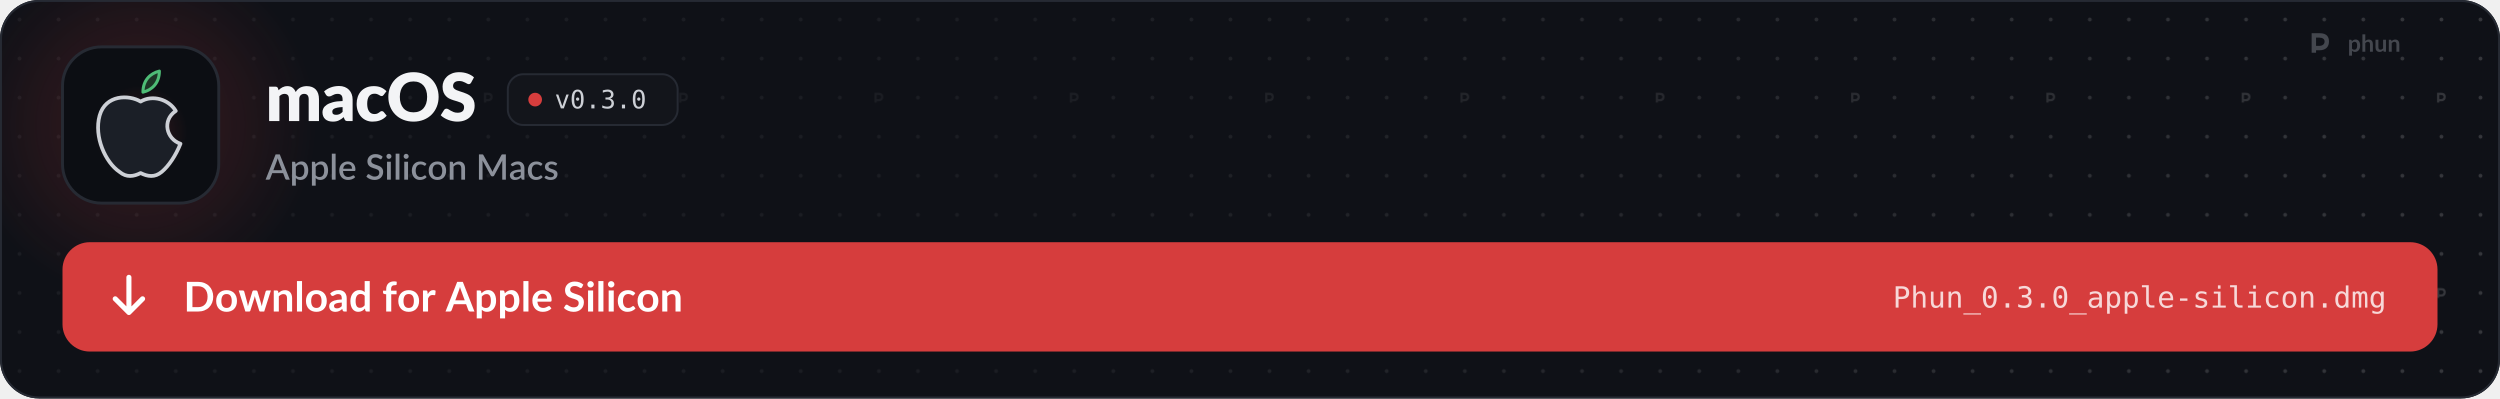
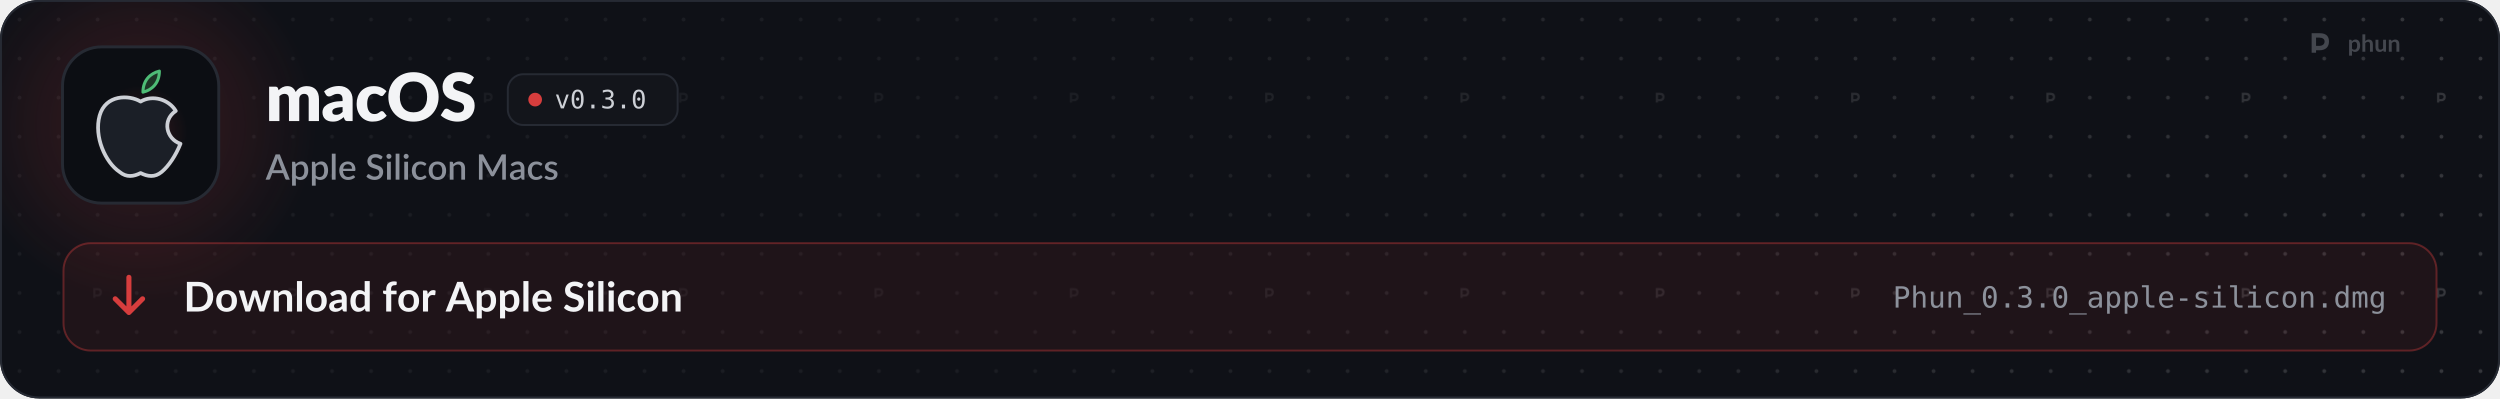
<svg xmlns="http://www.w3.org/2000/svg" width="1280" height="204" viewBox="0 0 1280 204" role="img" aria-labelledby="t d">
  <style>
  .pulse { animation: pulse 2.6s ease-in-out infinite; }
  .pulse.b { animation-delay: .5s; }
  .pulse.c { animation-delay: 1s; }
  @keyframes pulse { 0%, 100% { opacity: 1; } 50% { opacity: .35; } }
  .flow { stroke-dasharray: 4 6; animation: flow 1.6s linear infinite; }
  @keyframes flow { to { stroke-dashoffset: -20; } }
  .blink { animation: blink 1.1s steps(1) infinite; }
  @keyframes blink { 50% { opacity: 0; } }
  .rise { animation: rise .7s cubic-bezier(.2,.7,.2,1) both; }
  @keyframes rise { from { opacity: 0; transform: translateY(8px); } }
  .spin { transform-box: fill-box; transform-origin: center; animation: spin 6s linear infinite; }
  @keyframes spin { to { transform: rotate(360deg); } }
  .bob { animation: bob 3s ease-in-out infinite; }
  @keyframes bob { 50% { transform: translateY(-4px); } }

  .sway { transform-box: view-box; transform-origin: 52px 22px; animation: sway 3.2s ease-in-out infinite; }
  @keyframes sway { 0%, 100% { transform: rotate(-6deg); } 50% { transform: rotate(8deg); } }
  .pane { animation: pane 4s ease-in-out infinite; }
  @keyframes pane { 0%, 100% { opacity: .55; } 12%, 30% { opacity: 1; } 45% { opacity: .55; } }
  .waddle { transform-box: view-box; transform-origin: 50px 96px; animation: waddle 1.6s ease-in-out infinite; }
  @keyframes waddle { 0%, 100% { transform: rotate(-5deg); } 50% { transform: rotate(5deg); } }
  .lid { transform-box: fill-box; transform-origin: center; animation: lid 4.5s infinite; }
  @keyframes lid { 0%, 92%, 100% { transform: scaleY(1); } 95% { transform: scaleY(.1); } }
  .drop { animation: drop 1.8s ease-in-out infinite; }
  @keyframes drop { 0%, 100% { transform: translateY(-2px); } 50% { transform: translateY(3px); } }

  @media (prefers-reduced-motion: reduce) { * { animation: none !important; } }
</style>
  <defs>
    <path id="k108" d="M105 0L105 -1037L297 -1037Q355 -1037 373 -985L390 -929Q416 -956 444 -978.5Q472 -1001 504.5 -1017.5Q537 -1034 574.5 -1043.5Q612 -1053 657 -1053Q751 -1053 812.5 -1004.5Q874 -956 906 -875Q932 -923 969.5 -957Q1007 -991 1050.5 -1012Q1094 -1033 1142.5 -1043Q1191 -1053 1239 -1053Q1328 -1053 1397 -1026.5Q1466 -1000 1512.5 -949.5Q1559 -899 1583 -825.5Q1607 -752 1607 -659L1607 0L1297 0L1297 -659Q1297 -820 1159 -820Q1096 -820 1054.5 -778.5Q1013 -737 1013 -659L1013 0L703 0L703 -659Q703 -748 668 -784Q633 -820 565 -820Q523 -820 485.5 -801Q448 -782 415 -750L415 0L105 0Z" />
    <path id="k45" d="M640 -422Q547 -418 487 -406Q427 -394 392 -376Q357 -358 343.5 -335Q330 -312 330 -285Q330 -232 359 -210.5Q388 -189 444 -189Q504 -189 549 -210Q594 -231 640 -278L640 -422ZM82 -893Q176 -976 290.5 -1016.5Q405 -1057 536 -1057Q630 -1057 705.5 -1026.5Q781 -996 833.5 -941.5Q886 -887 914 -812Q942 -737 942 -648L942 0L800 0Q756 0 733.5 -12Q711 -24 696 -62L674 -119Q635 -86 599 -61Q563 -36 524.5 -18.5Q486 -1 442.5 7.5Q399 16 346 16Q275 16 217 -2.5Q159 -21 118.5 -57Q78 -93 56 -146.5Q34 -200 34 -270Q34 -326 62 -383.5Q90 -441 159 -488.5Q228 -536 345 -568Q462 -600 640 -604L640 -648Q640 -739 602.5 -779.5Q565 -820 496 -820Q441 -820 406 -808Q371 -796 343.5 -781Q316 -766 290 -754Q264 -742 228 -742Q196 -742 174 -758Q152 -774 138 -796L82 -893Z" />
    <path id="k49" d="M867 -791Q853 -774 840 -764Q827 -754 803 -754Q780 -754 761.5 -765Q743 -776 720 -789.5Q697 -803 666 -814Q635 -825 589 -825Q532 -825 490.5 -804Q449 -783 422 -744Q395 -705 382 -648.5Q369 -592 369 -521Q369 -372 426.5 -292Q484 -212 585 -212Q639 -212 670.5 -225.5Q702 -239 724 -255.5Q746 -272 764.5 -286Q783 -300 811 -300Q848 -300 867 -273L957 -162Q909 -107 856 -72.5Q803 -38 747.5 -18.5Q692 1 636 8.5Q580 16 527 16Q432 16 345.5 -20Q259 -56 193.5 -124.5Q128 -193 89.5 -293Q51 -393 51 -521Q51 -633 84.5 -730.5Q118 -828 183.5 -899.5Q249 -971 345.5 -1012Q442 -1053 569 -1053Q691 -1053 783 -1014Q875 -975 949 -900L867 -791Z" />
    <path id="k27" d="M1571 -729Q1571 -571 1516.5 -435Q1462 -299 1363 -198.5Q1264 -98 1124.5 -41Q985 16 815 16Q645 16 505 -41Q365 -98 265.5 -198.5Q166 -299 111.5 -435Q57 -571 57 -729Q57 -887 111.5 -1023Q166 -1159 265.5 -1259Q365 -1359 505 -1416Q645 -1473 815 -1473Q985 -1473 1124.5 -1415.5Q1264 -1358 1363 -1258Q1462 -1158 1516.5 -1022Q1571 -886 1571 -729ZM1225 -729Q1225 -837 1197 -923.5Q1169 -1010 1116.5 -1070Q1064 -1130 988 -1162Q912 -1194 815 -1194Q717 -1194 640.5 -1162Q564 -1130 511.5 -1070Q459 -1010 431 -923.5Q403 -837 403 -729Q403 -620 431 -533.5Q459 -447 511.5 -387Q564 -327 640.5 -295.5Q717 -264 815 -264Q912 -264 988 -295.5Q1064 -327 1116.5 -387Q1169 -447 1197 -533.5Q1225 -620 1225 -729Z" />
    <path id="k34" d="M946 -1161Q931 -1137 914.5 -1125Q898 -1113 872 -1113Q849 -1113 822.5 -1127.5Q796 -1142 762.5 -1160Q729 -1178 686 -1192.5Q643 -1207 588 -1207Q493 -1207 446.5 -1166.5Q400 -1126 400 -1057Q400 -1013 428 -984Q456 -955 501.5 -934Q547 -913 605.5 -895.5Q664 -878 725 -856.5Q786 -835 844.5 -806Q903 -777 948.5 -732Q994 -687 1022 -622.5Q1050 -558 1050 -467Q1050 -366 1015 -278Q980 -190 913.5 -124.5Q847 -59 749.5 -21.5Q652 16 528 16Q460 16 389.5 2Q319 -12 253 -37.5Q187 -63 129 -98Q71 -133 28 -176L128 -334Q140 -351 159.5 -362.5Q179 -374 202 -374Q232 -374 262.5 -355Q293 -336 331.5 -313Q370 -290 420 -271Q470 -252 538 -252Q630 -252 681 -292.5Q732 -333 732 -421Q732 -472 704 -504Q676 -536 630.5 -557Q585 -578 527 -594Q469 -610 408 -629.5Q347 -649 289 -677.5Q231 -706 185.5 -752.5Q140 -799 112 -868.5Q84 -938 84 -1040Q84 -1122 117 -1200Q150 -1278 214 -1339Q278 -1400 371 -1436.5Q464 -1473 584 -1473Q651 -1473 714.5 -1462.5Q778 -1452 835 -1431.5Q892 -1411 941.5 -1382.5Q991 -1354 1030 -1318L946 -1161Z" />
    <path id="o89" d="M100 -1120L291 -1120L616 -180L942 -1120L1133 -1120L735 0L498 0L100 -1120Z" />
    <path id="o19" d="M483 -750Q483 -805 521.5 -845Q560 -885 614 -885Q670 -885 710 -845Q750 -805 750 -750Q750 -694 710.5 -655Q671 -616 614 -616Q558 -616 520.5 -654Q483 -692 483 -750ZM616 -1360Q475 -1360 405.5 -1208Q336 -1056 336 -745Q336 -435 405.5 -283Q475 -131 616 -131Q758 -131 827.5 -283Q897 -435 897 -745Q897 -1056 827.5 -1208Q758 -1360 616 -1360ZM616 -1520Q855 -1520 977.5 -1324Q1100 -1128 1100 -745Q1100 -363 977.5 -167Q855 29 616 29Q377 29 255 -167Q133 -363 133 -745Q133 -1128 255 -1324Q377 -1520 616 -1520Z" />
    <path id="o17" d="M489 -305L741 -305L741 0L489 0L489 -305Z" />
    <path id="o22" d="M776 -799Q923 -760 1001 -660.5Q1079 -561 1079 -412Q1079 -206 940.5 -88.5Q802 29 557 29Q454 29 347 10Q240 -9 137 -45L137 -246Q239 -193 338 -167Q437 -141 535 -141Q701 -141 790 -216Q879 -291 879 -432Q879 -562 790 -638.5Q701 -715 549 -715L395 -715L395 -881L549 -881Q688 -881 766 -942Q844 -1003 844 -1112Q844 -1227 771.5 -1288.5Q699 -1350 565 -1350Q476 -1350 381 -1330Q286 -1310 182 -1270L182 -1456Q303 -1488 397.5 -1504Q492 -1520 565 -1520Q783 -1520 913.5 -1410.5Q1044 -1301 1044 -1120Q1044 -997 975.5 -915Q907 -833 776 -799Z" />
    <path id="s3" d="M933 -540L735 -1066Q711 -1127 686 -1221Q675 -1174 662 -1134.5Q649 -1095 638 -1065L440 -540L933 -540ZM1376 0L1195 0Q1164 0 1145 -15.5Q1126 -31 1116 -54L996 -372L376 -372L256 -54Q248 -34 228 -17Q208 0 178 0L-3 0L568 -1440L805 -1440L1376 0Z" />
    <path id="s114" d="M346 -256Q391 -198 444.5 -174.5Q498 -151 563 -151Q689 -151 759.5 -243Q830 -335 830 -517Q830 -611 814 -677.5Q798 -744 768 -786Q738 -828 695 -847Q652 -866 598 -866Q516 -866 456.5 -830.5Q397 -795 346 -729L346 -256ZM335 -872Q399 -947 480.5 -993Q562 -1039 670 -1039Q756 -1039 826 -1004.5Q896 -970 946 -904Q996 -838 1023.5 -740.5Q1051 -643 1051 -517Q1051 -404 1020.5 -306.5Q990 -209 933 -137.5Q876 -66 795 -25.5Q714 15 612 15Q522 15 459.5 -14Q397 -43 346 -94L346 339L131 339L131 -1020L261 -1020Q305 -1020 317 -979L335 -872Z" />
    <path id="s1140" d="M350 -1480L350 0L135 0L135 -1480L350 -1480Z" />
    <path id="s59" d="M800 -625Q800 -679 784.5 -725.5Q769 -772 739 -806.5Q709 -841 664.5 -860.5Q620 -880 562 -880Q445 -880 378 -813Q311 -746 293 -625L800 -625ZM287 -493Q291 -406 314 -342.5Q337 -279 375.5 -237Q414 -195 467.5 -174.5Q521 -154 587 -154Q650 -154 696 -168.5Q742 -183 776 -200.5Q810 -218 834 -232.5Q858 -247 878 -247Q904 -247 918 -227L979 -148Q941 -103 893 -72Q845 -41 791 -21.5Q737 -2 680 6.5Q623 15 569 15Q463 15 372.5 -20.5Q282 -56 215.5 -125Q149 -194 111.5 -296Q74 -398 74 -531Q74 -637 107.5 -729Q141 -821 203.5 -889Q266 -957 355.5 -996.5Q445 -1036 558 -1036Q652 -1036 732 -1005.5Q812 -975 870 -916Q928 -857 960.5 -771.5Q993 -686 993 -577Q993 -527 982 -510Q971 -493 942 -493L287 -493Z" />
    <path id="s34" d="M924 -1194Q913 -1176 901 -1167.5Q889 -1159 871 -1159Q852 -1159 828.5 -1175Q805 -1191 770.5 -1210.5Q736 -1230 689 -1246.5Q642 -1263 577 -1263Q517 -1263 471.5 -1248Q426 -1233 395 -1206Q364 -1179 348.5 -1142.5Q333 -1106 333 -1063Q333 -1008 362 -971.5Q391 -935 438.5 -909Q486 -883 547 -863.5Q608 -844 671.5 -822Q735 -800 796 -772Q857 -744 904.5 -701Q952 -658 981 -596Q1010 -534 1010 -445Q1010 -349 977 -265Q944 -181 881.5 -118.5Q819 -56 727.5 -20Q636 16 519 16Q450 16 384.5 2.5Q319 -11 259.5 -35.5Q200 -60 148 -95Q96 -130 55 -173L123 -285Q132 -299 146 -307Q160 -315 177 -315Q200 -315 228 -293.5Q256 -272 295.5 -246.5Q335 -221 391 -199.5Q447 -178 525 -178Q652 -178 721.5 -240Q791 -302 791 -411Q791 -472 762 -510.5Q733 -549 685.5 -575Q638 -601 577 -619Q516 -637 453 -657.5Q390 -678 329 -705.5Q268 -733 220.5 -777.5Q173 -822 144 -887.5Q115 -953 115 -1051Q115 -1129 145.5 -1202Q176 -1275 234.5 -1331.5Q293 -1388 379 -1422Q465 -1456 575 -1456Q699 -1456 802.5 -1417Q906 -1378 981 -1306L924 -1194Z" />
    <path id="s98" d="M355 -1020L355 0L140 0L140 -1020L355 -1020ZM391 -1328Q391 -1299 379.5 -1273Q368 -1247 348 -1227.5Q328 -1208 301.5 -1196.5Q275 -1185 245 -1185Q216 -1185 190.5 -1196.5Q165 -1208 146 -1227.5Q127 -1247 115.5 -1273Q104 -1299 104 -1328Q104 -1358 115.5 -1384Q127 -1410 146 -1429.5Q165 -1449 190.5 -1460.5Q216 -1472 245 -1472Q275 -1472 301.5 -1460.5Q328 -1449 348 -1429.5Q368 -1410 379.5 -1384Q391 -1358 391 -1328Z" />
    <path id="s49" d="M852 -820Q842 -807 833 -800Q824 -793 807 -793Q790 -793 771.5 -805Q753 -817 727.5 -831.5Q702 -846 666 -858Q630 -870 576 -870Q506 -870 453.5 -845Q401 -820 365.5 -773.5Q330 -727 312.5 -660.5Q295 -594 295 -511Q295 -425 314 -358Q333 -291 368.5 -245Q404 -199 454.5 -175Q505 -151 568 -151Q630 -151 669 -166Q708 -181 734 -199Q760 -217 778.5 -232Q797 -247 818 -247Q844 -247 858 -227L919 -148Q882 -103 837 -72Q792 -41 742 -21.5Q692 -2 638 6.5Q584 15 529 15Q434 15 351.5 -20.5Q269 -56 207.5 -123.5Q146 -191 110.5 -288.5Q75 -386 75 -511Q75 -624 107 -720.5Q139 -817 200.5 -887Q262 -957 353 -996.5Q444 -1036 563 -1036Q674 -1036 758.5 -1000Q843 -964 909 -898L852 -820Z" />
    <path id="s111" d="M572 -1036Q685 -1036 776.5 -999Q868 -962 932.5 -894Q997 -826 1032 -729Q1067 -632 1067 -511Q1067 -390 1032 -293Q997 -196 932.5 -127.5Q868 -59 776.5 -22Q685 15 572 15Q458 15 366.5 -22Q275 -59 210 -127.5Q145 -196 110 -293Q75 -390 75 -511Q75 -632 110 -729Q145 -826 210 -894Q275 -962 366.5 -999Q458 -1036 572 -1036ZM572 -153Q710 -153 777.5 -245.5Q845 -338 845 -510Q845 -682 777.5 -775.5Q710 -869 572 -869Q432 -869 364 -775.5Q296 -682 296 -510Q296 -338 364 -245.5Q432 -153 572 -153Z" />
    <path id="s109" d="M332 -885Q365 -919 400.5 -946.5Q436 -974 476 -994Q516 -1014 561 -1025Q606 -1036 659 -1036Q743 -1036 806.5 -1008Q870 -980 913.5 -929Q957 -878 979 -806.5Q1001 -735 1001 -649L1001 0L787 0L787 -649Q787 -752 739.5 -809Q692 -866 595 -866Q523 -866 461.5 -833Q400 -800 346 -743L346 0L131 0L131 -1020L261 -1020Q305 -1020 317 -979L332 -885Z" />
    <path id="s24" d="M1703 -1440L1703 0L1497 0L1497 -987Q1497 -1011 1498.5 -1039.5Q1500 -1068 1503 -1097L1040 -242Q1013 -189 957 -189L924 -189Q867 -189 841 -242L371 -1099Q374 -1070 375.5 -1041Q377 -1012 377 -987L377 0L171 0L171 -1440L346 -1440Q377 -1440 394 -1434.5Q411 -1429 425 -1401L887 -564Q902 -535 915.5 -504.5Q929 -474 940 -442Q952 -474 965.5 -505.5Q979 -537 994 -566L1449 -1401Q1463 -1429 1480 -1434.5Q1497 -1440 1528 -1440L1703 -1440Z" />
    <path id="s45" d="M676 -446Q561 -442 482 -427.5Q403 -413 354 -390.5Q305 -368 283.5 -337Q262 -306 262 -269Q262 -233 273.5 -207.5Q285 -182 305.5 -165.5Q326 -149 353.5 -141.5Q381 -134 414 -134Q498 -134 558.5 -165.5Q619 -197 676 -257L676 -446ZM106 -878Q279 -1039 518 -1039Q606 -1039 674.5 -1010.5Q743 -982 789.5 -930Q836 -878 860.5 -806.5Q885 -735 885 -648L885 0L789 0Q758 0 742 -9.5Q726 -19 715 -48L694 -131Q655 -96 617 -68.5Q579 -41 538.5 -22Q498 -3 451.5 6.5Q405 16 349 16Q287 16 233.5 -1Q180 -18 141 -52.5Q102 -87 79.5 -138Q57 -189 57 -258Q57 -317 88.5 -373Q120 -429 192.5 -473.5Q265 -518 383.5 -547Q502 -576 676 -580L676 -648Q676 -758 629 -812Q582 -866 491 -866Q429 -866 387 -850.5Q345 -835 314 -817Q283 -799 259 -783.5Q235 -768 208 -768Q186 -768 170.5 -779.5Q155 -791 145 -808L106 -878Z" />
    <path id="s118" d="M740 -835Q732 -821 722 -815Q712 -809 697 -809Q680 -809 660 -819.5Q640 -830 613 -843Q586 -856 549.5 -866.5Q513 -877 464 -877Q424 -877 391.5 -867.5Q359 -858 336.5 -840.5Q314 -823 302 -799.5Q290 -776 290 -749Q290 -713 312 -689Q334 -665 370 -647.5Q406 -630 452 -616Q498 -602 546 -586Q594 -570 640 -549Q686 -528 722 -497.5Q758 -467 780 -423.5Q802 -380 802 -318Q802 -246 776 -185Q750 -124 700 -79Q650 -34 575.5 -9Q501 16 405 16Q352 16 302.5 6.5Q253 -3 208.5 -19.5Q164 -36 125.5 -59Q87 -82 57 -109L107 -191Q116 -206 129.5 -214.5Q143 -223 163 -223Q184 -223 204.5 -209.5Q225 -196 252.5 -180Q280 -164 319 -150.5Q358 -137 416 -137Q464 -137 499 -148.5Q534 -160 557 -180Q580 -200 591 -225.5Q602 -251 602 -280Q602 -319 580 -344Q558 -369 521.5 -387Q485 -405 438.5 -419Q392 -433 344 -449Q296 -465 249.5 -486Q203 -507 166.5 -539.5Q130 -572 108 -618.5Q86 -665 86 -732Q86 -793 110.5 -848Q135 -903 182.5 -945Q230 -987 299.5 -1011.5Q369 -1036 460 -1036Q563 -1036 647 -1003Q731 -970 788 -913L740 -835Z" />
    <path id="b9" d="M1445 -723Q1445 -564 1392 -431Q1339 -298 1243 -202Q1147 -106 1012 -53Q877 0 712 0L161 0L161 -1446L712 -1446Q877 -1446 1012 -1392.5Q1147 -1339 1243 -1243.5Q1339 -1148 1392 -1015Q1445 -882 1445 -723ZM1169 -723Q1169 -842 1137.5 -936.5Q1106 -1031 1046.5 -1096.5Q987 -1162 902.5 -1197Q818 -1232 712 -1232L431 -1232L431 -214L712 -214Q818 -214 902.5 -249Q987 -284 1046.5 -349.5Q1106 -415 1137.5 -509.5Q1169 -604 1169 -723Z" />
    <path id="b111" d="M576 -1042Q690 -1042 783.5 -1005Q877 -968 943.5 -900Q1010 -832 1046 -734Q1082 -636 1082 -515Q1082 -393 1046 -295Q1010 -197 943.5 -128Q877 -59 783.5 -22Q690 15 576 15Q461 15 367 -22Q273 -59 206.5 -128Q140 -197 103.5 -295Q67 -393 67 -515Q67 -636 103.5 -734Q140 -832 206.5 -900Q273 -968 367 -1005Q461 -1042 576 -1042ZM576 -175Q704 -175 765.5 -261Q827 -347 827 -513Q827 -679 765.5 -766Q704 -853 576 -853Q446 -853 383.5 -765.5Q321 -678 321 -513Q321 -348 383.5 -261.5Q446 -175 576 -175Z" />
    <path id="b137" d="M1587 -1026L1261 0L1063 0Q1029 0 1016 -44L832 -637Q823 -667 815.5 -696.5Q808 -726 803 -756Q797 -726 789.5 -695.5Q782 -665 773 -635L586 -44Q574 0 533 0L343 0L18 -1026L215 -1026Q242 -1026 261 -1013Q280 -1000 286 -980L433 -432Q444 -387 452.5 -344Q461 -301 467 -258Q478 -301 490.5 -344Q503 -387 517 -432L687 -982Q693 -1002 710.5 -1015Q728 -1028 753 -1028L862 -1028Q888 -1028 906.5 -1015Q925 -1002 931 -982L1096 -432Q1109 -387 1120.5 -343.5Q1132 -300 1143 -257Q1156 -342 1180 -432L1331 -980Q1338 -1000 1356 -1013Q1374 -1026 1399 -1026L1587 -1026Z" />
    <path id="b109" d="M353 -900Q384 -931 418.5 -957.5Q453 -984 491.5 -1002.5Q530 -1021 574 -1031.5Q618 -1042 670 -1042Q754 -1042 819 -1013.5Q884 -985 927.5 -933.5Q971 -882 993.5 -810.5Q1016 -739 1016 -653L1016 0L769 0L769 -653Q769 -747 726 -798.5Q683 -850 595 -850Q531 -850 475 -821Q419 -792 369 -742L369 0L122 0L122 -1026L273 -1026Q321 -1026 336 -981L353 -900Z" />
    <path id="b1140" d="M372 -1486L372 0L125 0L125 -1486L372 -1486Z" />
    <path id="b45" d="M664 -438Q557 -433 484 -419.5Q411 -406 367 -385Q323 -364 304 -336Q285 -308 285 -275Q285 -210 323.5 -182Q362 -154 424 -154Q500 -154 555.5 -181.5Q611 -209 664 -265L664 -438ZM98 -883Q275 -1045 524 -1045Q614 -1045 685 -1015.5Q756 -986 805 -933.5Q854 -881 879.5 -808Q905 -735 905 -648L905 0L793 0Q758 0 739 -10.5Q720 -21 709 -53L687 -127Q648 -92 611 -65.5Q574 -39 534 -21Q494 -3 448.5 6.5Q403 16 348 16Q283 16 228 -1.5Q173 -19 133 -54Q93 -89 71 -141Q49 -193 49 -262Q49 -301 62 -339.5Q75 -378 104.5 -413Q134 -448 181 -479Q228 -510 296.5 -533Q365 -556 456 -570.5Q547 -585 664 -588L664 -648Q664 -751 620 -800.5Q576 -850 493 -850Q433 -850 393.5 -836Q354 -822 324 -804.5Q294 -787 269.5 -773Q245 -759 215 -759Q189 -759 171 -772.5Q153 -786 142 -804L98 -883Z" />
    <path id="b55" d="M766 -764Q724 -815 674.5 -836Q625 -857 568 -857Q512 -857 467 -836Q422 -815 390 -772.5Q358 -730 341 -664.5Q324 -599 324 -510Q324 -420 338.5 -357.5Q353 -295 380 -255.5Q407 -216 446 -198.5Q485 -181 533 -181Q610 -181 664 -213Q718 -245 766 -304L766 -764ZM1013 -1486L1013 0L862 0Q813 0 800 -45L779 -144Q717 -73 636.5 -29Q556 15 449 15Q365 15 295 -20Q225 -55 174.5 -121.5Q124 -188 96.5 -286Q69 -384 69 -510Q69 -624 100 -722Q131 -820 189 -892Q247 -964 328 -1004.5Q409 -1045 510 -1045Q596 -1045 657 -1018Q718 -991 766 -945L766 -1486L1013 -1486Z" />
    <path id="b61" d="M194 0L194 -840L105 -854Q76 -860 58.5 -874.5Q41 -889 41 -916L41 -1017L194 -1017L194 -1093Q194 -1181 220.5 -1251Q247 -1321 296.5 -1370Q346 -1419 417 -1445Q488 -1471 577 -1471Q648 -1471 709 -1452L704 -1328Q703 -1314 696 -1305.5Q689 -1297 677.5 -1292.5Q666 -1288 651 -1286.5Q636 -1285 619 -1285Q575 -1285 540.5 -1275.5Q506 -1266 482 -1242.5Q458 -1219 445.5 -1180.5Q433 -1142 433 -1085L433 -1017L700 -1017L700 -841L441 -841L441 0L194 0Z" />
    <path id="b117" d="M355 -848Q403 -940 469 -992.5Q535 -1045 625 -1045Q696 -1045 739 -1014L723 -829Q718 -811 708.5 -803.5Q699 -796 683 -796Q668 -796 638.5 -801Q609 -806 581 -806Q540 -806 508 -794Q476 -782 450.5 -759.5Q425 -737 405.5 -705Q386 -673 369 -632L369 0L122 0L122 -1026L267 -1026Q305 -1026 320 -1012.5Q335 -999 340 -964L355 -848Z" />
    <path id="b3" d="M925 -546L749 -1027Q736 -1059 722 -1103Q708 -1147 694 -1198Q681 -1147 667 -1102.5Q653 -1058 640 -1025L465 -546L925 -546ZM1400 0L1192 0Q1157 0 1135 -17.5Q1113 -35 1102 -61L994 -356L395 -356L287 -61Q279 -38 256 -19Q233 0 199 0L-11 0L558 -1446L832 -1446L1400 0Z" />
    <path id="b114" d="M369 -266Q411 -215 460.5 -194Q510 -173 568 -173Q624 -173 669 -194Q714 -215 745.5 -258Q777 -301 794 -366.5Q811 -432 811 -521Q811 -611 796.5 -673.5Q782 -736 755 -775Q728 -814 689.5 -832Q651 -850 602 -850Q525 -850 471 -817.5Q417 -785 369 -726L369 -266ZM356 -886Q419 -957 499 -1001Q579 -1045 687 -1045Q771 -1045 840.5 -1010Q910 -975 960.5 -908.5Q1011 -842 1038.5 -744.5Q1066 -647 1066 -521Q1066 -406 1035 -308Q1004 -210 946.5 -138Q889 -66 807.5 -25.5Q726 15 625 15Q539 15 478 -11.5Q417 -38 369 -85L369 335L122 335L122 -1026L273 -1026Q321 -1026 336 -981L356 -886Z" />
    <path id="b59" d="M783 -631Q783 -679 769.5 -721.5Q756 -764 729 -796Q702 -828 660.5 -846.5Q619 -865 564 -865Q457 -865 395.5 -804Q334 -743 317 -631L783 -631ZM312 -482Q318 -403 340 -345.5Q362 -288 398 -250.5Q434 -213 483.5 -194.5Q533 -176 593 -176Q653 -176 696.5 -190Q740 -204 772.5 -221Q805 -238 829.5 -252Q854 -266 877 -266Q908 -266 923 -243L994 -153Q953 -105 902 -72.5Q851 -40 795.5 -20.5Q740 -1 682.5 7Q625 15 571 15Q464 15 372 -20.5Q280 -56 212 -125.5Q144 -195 105 -297.5Q66 -400 66 -535Q66 -640 100 -732.5Q134 -825 197.5 -893.5Q261 -962 352.5 -1002Q444 -1042 559 -1042Q656 -1042 738 -1011Q820 -980 879 -920.5Q938 -861 971.5 -774.5Q1005 -688 1005 -577Q1005 -521 993 -501.5Q981 -482 947 -482L312 -482Z" />
    <path id="b34" d="M931 -1183Q919 -1162 905.5 -1152.5Q892 -1143 872 -1143Q851 -1143 826.5 -1158.5Q802 -1174 768 -1193Q734 -1212 688.5 -1227.5Q643 -1243 581 -1243Q525 -1243 483 -1229.5Q441 -1216 412.5 -1192Q384 -1168 370 -1134.5Q356 -1101 356 -1061Q356 -1010 384.5 -976Q413 -942 460 -918Q507 -894 567 -875Q627 -856 690 -834.5Q753 -813 813 -784.5Q873 -756 920 -712.5Q967 -669 995.5 -606Q1024 -543 1024 -453Q1024 -355 990.5 -269.5Q957 -184 892.5 -120.5Q828 -57 735 -20.5Q642 16 522 16Q453 16 386 2.5Q319 -11 257.5 -36Q196 -61 142 -96Q88 -131 46 -174L125 -303Q135 -317 151 -326.5Q167 -336 185 -336Q210 -336 239 -315.5Q268 -295 308 -270Q348 -245 401.5 -224.5Q455 -204 530 -204Q645 -204 708 -258.5Q771 -313 771 -415Q771 -472 742.5 -508Q714 -544 667 -568.5Q620 -593 560 -610Q500 -627 438 -647Q376 -667 316 -695Q256 -723 209 -768Q162 -813 133.5 -880.5Q105 -948 105 -1047Q105 -1126 136.5 -1201Q168 -1276 228 -1334Q288 -1392 376 -1427Q464 -1462 578 -1462Q706 -1462 814 -1422Q922 -1382 998 -1310L931 -1183Z" />
    <path id="b98" d="M378 -1026L378 0L130 0L130 -1026L378 -1026ZM412 -1325Q412 -1293 399 -1265Q386 -1237 364.5 -1216Q343 -1195 314 -1182.5Q285 -1170 252 -1170Q220 -1170 191.5 -1182.5Q163 -1195 142 -1216Q121 -1237 108.5 -1265Q96 -1293 96 -1325Q96 -1358 108.5 -1387Q121 -1416 142 -1437Q163 -1458 191.5 -1470.5Q220 -1483 252 -1483Q285 -1483 314 -1470.5Q343 -1458 364.5 -1437Q386 -1416 399 -1387Q412 -1358 412 -1325Z" />
    <path id="b49" d="M857 -809Q846 -795 835.5 -787Q825 -779 805 -779Q786 -779 768 -790.5Q750 -802 725 -816.5Q700 -831 665.5 -842.5Q631 -854 580 -854Q515 -854 466 -830.5Q417 -807 384.5 -763Q352 -719 336 -656.5Q320 -594 320 -515Q320 -433 337.5 -369Q355 -305 388 -261.5Q421 -218 468 -195.5Q515 -173 574 -173Q633 -173 669.5 -187.5Q706 -202 731 -219.5Q756 -237 774.5 -251.5Q793 -266 816 -266Q846 -266 861 -243L932 -153Q891 -105 843 -72.5Q795 -40 743.5 -20.5Q692 -1 637.5 7Q583 15 529 15Q434 15 350 -20.5Q266 -56 203 -124Q140 -192 103.5 -290.5Q67 -389 67 -515Q67 -628 99.5 -724.5Q132 -821 195 -891.5Q258 -962 351 -1002Q444 -1042 565 -1042Q680 -1042 766.5 -1005Q853 -968 922 -899L857 -809Z" />
    <path id="o51" d="M399 -1327L399 -766L633 -766Q773 -766 851.5 -840Q930 -914 930 -1047Q930 -1180 852 -1253.5Q774 -1327 633 -1327L399 -1327ZM197 -1493L633 -1493Q883 -1493 1012 -1379.5Q1141 -1266 1141 -1047Q1141 -826 1012.5 -713Q884 -600 633 -600L399 -600L399 0L197 0L197 -1493Z" />
    <path id="o75" d="M1051 -694L1051 0L866 0L866 -694Q866 -845 813 -916Q760 -987 647 -987Q518 -987 448.5 -895.5Q379 -804 379 -633L379 0L195 0L195 -1556L379 -1556L379 -952Q428 -1048 512 -1097.5Q596 -1147 711 -1147Q882 -1147 966.5 -1034.5Q1051 -922 1051 -694Z" />
    <path id="o88" d="M195 -424L195 -1118L379 -1118L379 -424Q379 -273 432.5 -202Q486 -131 598 -131Q728 -131 797 -222.5Q866 -314 866 -485L866 -1118L1051 -1118L1051 0L866 0L866 -168Q817 -71 732.5 -21Q648 29 535 29Q363 29 279 -83.5Q195 -196 195 -424Z" />
    <path id="o81" d="M1051 -694L1051 0L866 0L866 -694Q866 -845 813 -916Q760 -987 647 -987Q518 -987 448.5 -895.5Q379 -804 379 -633L379 0L195 0L195 -1120L379 -1120L379 -952Q428 -1048 512 -1097.5Q596 -1147 711 -1147Q882 -1147 966.5 -1034.5Q1051 -922 1051 -694Z" />
    <path id="o66" d="M1233 403L1233 483L0 483L0 403L1233 403Z" />
    <path id="o68" d="M702 -563L641 -563Q480 -563 398.5 -506.5Q317 -450 317 -338Q317 -237 378 -181Q439 -125 547 -125Q699 -125 786 -230.5Q873 -336 874 -522L874 -563L702 -563ZM1059 -639L1059 0L874 0L874 -166Q815 -66 725.5 -18.5Q636 29 508 29Q337 29 235 -67.5Q133 -164 133 -326Q133 -513 258.5 -610Q384 -707 627 -707L874 -707L874 -736Q873 -870 806 -930.5Q739 -991 592 -991Q498 -991 402 -964Q306 -937 215 -885L215 -1069Q317 -1108 410.5 -1127.5Q504 -1147 592 -1147Q731 -1147 829.5 -1106Q928 -1065 989 -983Q1027 -933 1043 -859.5Q1059 -786 1059 -639Z" />
    <path id="o83" d="M375 -141L375 426L190 426L190 -1120L375 -1120L375 -977Q421 -1060 497.5 -1103.5Q574 -1147 674 -1147Q877 -1147 992.5 -990Q1108 -833 1108 -555Q1108 -282 992 -126.5Q876 29 674 29Q572 29 495.5 -14.5Q419 -58 375 -141ZM915 -559Q915 -773 847.5 -882Q780 -991 647 -991Q513 -991 444 -881.5Q375 -772 375 -559Q375 -347 444 -237Q513 -127 647 -127Q780 -127 847.5 -236Q915 -345 915 -559Z" />
    <path id="o79" d="M639 -406Q639 -282 684.5 -219Q730 -156 819 -156L1034 -156L1034 0L801 0Q636 0 545.5 -106Q455 -212 455 -406L455 -1423L160 -1423L160 -1567L639 -1567L639 -406Z" />
    <path id="o72" d="M1112 -606L1112 -516L315 -516L315 -510Q315 -327 410.5 -227Q506 -127 680 -127Q768 -127 864 -155Q960 -183 1069 -240L1069 -57Q964 -14 866.5 7.5Q769 29 678 29Q417 29 270 -127.5Q123 -284 123 -559Q123 -827 267 -987Q411 -1147 651 -1147Q865 -1147 988.5 -1002Q1112 -857 1112 -606ZM928 -660Q924 -822 851.5 -906.5Q779 -991 643 -991Q510 -991 424 -903Q338 -815 322 -659L928 -660Z" />
    <path id="o16" d="M356 -643L877 -643L877 -479L356 -479L356 -643Z" />
    <path id="o86" d="M973 -1081L973 -901Q894 -947 814 -970Q734 -993 651 -993Q526 -993 464.5 -952.5Q403 -912 403 -829Q403 -754 449 -717Q495 -680 678 -645L752 -631Q889 -605 959.5 -527Q1030 -449 1030 -324Q1030 -158 912 -64.5Q794 29 584 29Q501 29 410 11.5Q319 -6 213 -41L213 -231Q316 -178 410 -151.5Q504 -125 588 -125Q710 -125 777 -174.5Q844 -224 844 -313Q844 -441 599 -490L591 -492L522 -506Q363 -537 290 -610.5Q217 -684 217 -811Q217 -972 326 -1059.5Q435 -1147 637 -1147Q727 -1147 810 -1130.5Q893 -1114 973 -1081Z" />
    <path id="o76" d="M256 -1120L727 -1120L727 -143L1092 -143L1092 0L178 0L178 -143L543 -143L543 -977L256 -977L256 -1120ZM543 -1556L727 -1556L727 -1323L543 -1323L543 -1556Z" />
    <path id="o70" d="M1061 -57Q987 -14 908.5 7.5Q830 29 748 29Q488 29 341.5 -127Q195 -283 195 -559Q195 -835 341.5 -991Q488 -1147 748 -1147Q829 -1147 906 -1126Q983 -1105 1061 -1061L1061 -868Q988 -933 914.5 -962Q841 -991 748 -991Q575 -991 482 -879Q389 -767 389 -559Q389 -352 482.5 -239.5Q576 -127 748 -127Q844 -127 920 -156.5Q996 -186 1061 -248L1061 -57Z" />
    <path id="o82" d="M616 -991Q476 -991 404 -882Q332 -773 332 -559Q332 -346 404 -236.5Q476 -127 616 -127Q757 -127 829 -236.5Q901 -346 901 -559Q901 -773 829 -882Q757 -991 616 -991ZM616 -1147Q849 -1147 972.5 -996Q1096 -845 1096 -559Q1096 -272 973 -121.5Q850 29 616 29Q383 29 260 -121.5Q137 -272 137 -559Q137 -845 260 -996Q383 -1147 616 -1147Z" />
    <path id="o71" d="M858 -977L858 -1556L1042 -1556L1042 0L858 0L858 -141Q812 -58 735.5 -14.5Q659 29 559 29Q356 29 239.5 -128.5Q123 -286 123 -563Q123 -836 240 -991.5Q357 -1147 559 -1147Q660 -1147 737 -1103.5Q814 -1060 858 -977ZM317 -559Q317 -345 385 -236Q453 -127 586 -127Q719 -127 788.5 -237Q858 -347 858 -559Q858 -772 788.5 -881.5Q719 -991 586 -991Q453 -991 385 -882Q317 -773 317 -559Z" />
    <path id="o80" d="M676 -1006Q710 -1078 762.5 -1112.5Q815 -1147 889 -1147Q1024 -1147 1079.5 -1042.5Q1135 -938 1135 -649L1135 0L967 0L967 -641Q967 -878 940.5 -935.5Q914 -993 844 -993Q764 -993 734.5 -931.5Q705 -870 705 -641L705 0L537 0L537 -641Q537 -881 508.5 -937Q480 -993 406 -993Q333 -993 304.5 -931.5Q276 -870 276 -641L276 0L109 0L109 -1120L276 -1120L276 -1024Q309 -1084 358.5 -1115.5Q408 -1147 471 -1147Q547 -1147 597.5 -1112Q648 -1077 676 -1006Z" />
    <path id="o74" d="M858 -569Q858 -776 790.5 -883.5Q723 -991 594 -991Q459 -991 388 -883.5Q317 -776 317 -569Q317 -362 388.5 -253.5Q460 -145 596 -145Q723 -145 790.5 -254Q858 -363 858 -569ZM1042 -72Q1042 180 923 310Q804 440 573 440Q497 440 414 426Q331 412 248 385L248 203Q346 249 426 271Q506 293 573 293Q722 293 790 212Q858 131 858 -45L858 -53L858 -178Q814 -84 738 -38Q662 8 553 8Q357 8 240 -149Q123 -306 123 -569Q123 -833 240 -990Q357 -1147 553 -1147Q661 -1147 736 -1104Q811 -1061 858 -971L858 -1116L1042 -1116L1042 -72Z" />
    <path id="b95" d="M369 -916Q429 -972 501 -1007Q573 -1042 670 -1042Q754 -1042 819 -1013.5Q884 -985 927.5 -933.5Q971 -882 993.5 -810.5Q1016 -739 1016 -653L1016 0L769 0L769 -653Q769 -747 726 -798.5Q683 -850 595 -850Q531 -850 475 -821Q419 -792 369 -742L369 0L122 0L122 -1486L369 -1486L369 -916Z" />
    <path id="b134" d="M1006 -1026L1006 0L855 0Q806 0 793 -45L776 -127Q713 -63 637 -23.5Q561 16 458 16Q374 16 309.5 -12.5Q245 -41 201 -93Q157 -145 134.5 -216.5Q112 -288 112 -374L112 -1026L359 -1026L359 -374Q359 -280 402.5 -228.5Q446 -177 533 -177Q597 -177 653 -205.5Q709 -234 759 -284L759 -1026L1006 -1026Z" />
    <clipPath id="card">
      <rect width="1280" height="204" rx="20" />
    </clipPath>
    <pattern id="dots" width="100" height="100" patternUnits="userSpaceOnUse">
      <circle cx="10" cy="10" r="1" fill="#fff" />
      <circle cx="30" cy="10" r="1" fill="#fff" />
      <circle cx="50" cy="10" r="1" fill="#fff" />
      <circle cx="70" cy="10" r="1" fill="#fff" />
      <circle cx="90" cy="10" r="1" fill="#fff" />
      <circle cx="10" cy="30" r="1" fill="#fff" />
      <circle cx="30" cy="30" r="1" fill="#fff" />
      <circle cx="50" cy="30" r="1" fill="#fff" />
      <circle cx="70" cy="30" r="1" fill="#fff" />
      <circle cx="90" cy="30" r="1" fill="#fff" />
      <circle cx="10" cy="50" r="1" fill="#fff" />
      <circle cx="30" cy="50" r="1" fill="#fff" />
      <circle cx="70" cy="50" r="1" fill="#fff" />
      <circle cx="90" cy="50" r="1" fill="#fff" />
      <circle cx="10" cy="70" r="1" fill="#fff" />
      <circle cx="30" cy="70" r="1" fill="#fff" />
      <circle cx="50" cy="70" r="1" fill="#fff" />
      <circle cx="70" cy="70" r="1" fill="#fff" />
      <circle cx="90" cy="70" r="1" fill="#fff" />
      <circle cx="10" cy="90" r="1" fill="#fff" />
      <circle cx="30" cy="90" r="1" fill="#fff" />
      <circle cx="50" cy="90" r="1" fill="#fff" />
      <circle cx="70" cy="90" r="1" fill="#fff" />
      <circle cx="90" cy="90" r="1" fill="#fff" />
      <path d="M78 48H144C204 48 220 80 220 116C220 156 198 188 140 188H114V208H78ZM114 84V152H138C170 152 184 136 184 116C184 96 168 84 138 84Z" transform="translate(46 46) scale(0.03125) translate(-21 0)" fill="#fff" fill-rule="evenodd" />
    </pattern>
    <linearGradient id="fade" x1="0" x2="1" y1="0" y2="0">
      <stop offset="0.4" stop-color="#fff" stop-opacity=".05" />
      <stop offset="1" stop-color="#fff" stop-opacity=".16" />
    </linearGradient>
    <mask id="dotmask">
      <rect width="1280" height="204" fill="url(#fade)" />
    </mask>
    <radialGradient id="glow">
      <stop offset="0" stop-color="#d63d3d" stop-opacity=".22" />
      <stop offset="1" stop-color="#d63d3d" stop-opacity="0" />
    </radialGradient>
  </defs>
  <g clip-path="url(#card)">
    <rect width="1280" height="204" fill="#0f1117" />
    <rect width="1280" height="204" fill="url(#dots)" mask="url(#dotmask)" />
    <circle cx="72.0" cy="64.0" r="90" fill="url(#glow)" />
    <rect x="32" y="24" width="80" height="80" rx="20" fill="#0c0e13" stroke="#262a33" stroke-width="1.5" />
    <g transform="translate(42 34) scale(.6)">
      <circle cx="50" cy="56" r="40" fill="url(#glow)" class="pulse" />
      <path d="M50 30C40 24 20 24 15 42C10 60 20 82 32 90C38 95 44 94 50 91C56 94 62 95 68 90C74 85 80 76 84 66C72 62 68 46 80 38C74 28 60 24 50 30Z" fill="#1b1f27" stroke="#cdd0d6" stroke-width="3.2" stroke-linecap="round" stroke-linejoin="round" />
      <g class="sway">
        <path d="M52 22C52 12 58 6 66 4C66 14 60 20 52 22Z" fill="#1d3526" stroke="#4ebc76" stroke-width="2.6" stroke-linecap="round" stroke-linejoin="round" />
      </g>
    </g>
    <g fill="#f3f4f6" transform="translate(136 62) scale(0.017)">
      <use href="#k108" x="0" />
      <use href="#k45" x="1678" />
      <use href="#k49" x="2690" />
      <use href="#k27" x="3639" />
      <use href="#k34" x="5245" />
    </g>
    <rect x="259.999" y="38" width="86.96" height="26" rx="8" fill="#13151b" stroke="#262a33" stroke-width="1" />
    <circle cx="273.999" cy="51" r="3.5" fill="#d63d3d" class="pulse" />
    <g fill="#cdd0d6" transform="translate(283.999 55.5) scale(0.00635)">
      <use href="#o89" x="0" />
      <use href="#o19" x="1233" />
      <use href="#o17" x="2466" />
      <use href="#o22" x="3699" />
      <use href="#o17" x="4932" />
      <use href="#o19" x="6165" />
    </g>
    <g fill="#8c919b" transform="translate(136 92) scale(0.009)">
      <use href="#s3" x="0" />
      <use href="#s114" x="1373" />
      <use href="#s114" x="2502" />
      <use href="#s1140" x="3631" />
      <use href="#s59" x="4116" />
      <use href="#s34" x="5676" />
      <use href="#s98" x="6767" />
      <use href="#s1140" x="7262" />
      <use href="#s98" x="7747" />
      <use href="#s49" x="8242" />
      <use href="#s111" x="9202" />
      <use href="#s109" x="10344" />
      <use href="#s24" x="11964" />
      <use href="#s45" x="13838" />
      <use href="#s49" x="14843" />
      <use href="#s118" x="15803" />
    </g>
-     <rect x="32" y="124" width="1216" height="56" rx="14" fill="#d63d3d" />
+     <rect x="32.5" y="124.5" width="1215" height="55" rx="14" fill="#d63d3d" fill-opacity=".08" stroke="#d63d3d" stroke-opacity=".38" />
    <g class="drop">
-       <path d="M66 142.0v18m-7-7 7 7 7-7" fill="none" stroke="#fff" stroke-width="2.6" stroke-linecap="round" stroke-linejoin="round" />
-     </g>
-     <g fill="#fff" transform="translate(94 159.5) scale(0.0105)">
+       <path d="M66 142.0v18m-7-7 7 7 7-7" fill="none" stroke="#d63d3d" stroke-width="2.6" stroke-linecap="round" stroke-linejoin="round" />
+     </g>
+     <g fill="#f3f4f6" transform="translate(94 159.5) scale(0.0105)">
      <use href="#b9" x="0" />
      <use href="#b111" x="1521" />
      <use href="#b137" x="2670" />
      <use href="#b109" x="4275" />
      <use href="#b1140" x="5403" />
      <use href="#b111" x="5900" />
      <use href="#b45" x="7049" />
      <use href="#b55" x="8064" />
      <use href="#b61" x="9685" />
      <use href="#b111" x="10402" />
      <use href="#b117" x="11551" />
      <use href="#b3" x="12783" />
      <use href="#b114" x="14172" />
      <use href="#b114" x="15308" />
      <use href="#b1140" x="16444" />
      <use href="#b59" x="16941" />
      <use href="#b34" x="18495" />
      <use href="#b98" x="19592" />
      <use href="#b1140" x="20100" />
      <use href="#b98" x="20597" />
      <use href="#b49" x="21105" />
      <use href="#b111" x="22069" />
      <use href="#b109" x="23218" />
    </g>
-     <g opacity=".8">
-       <g fill="#fff" transform="translate(969.139 157.5) scale(0.00732)">
-         <use href="#o51" x="0" />
-         <use href="#o75" x="1233" />
-         <use href="#o88" x="2466" />
-         <use href="#o81" x="3699" />
-         <use href="#o66" x="4932" />
-         <use href="#o19" x="6165" />
-         <use href="#o17" x="7398" />
-         <use href="#o22" x="8631" />
-         <use href="#o17" x="9864" />
-         <use href="#o19" x="11097" />
-         <use href="#o66" x="12330" />
-         <use href="#o68" x="13563" />
-         <use href="#o83" x="14796" />
-         <use href="#o83" x="16029" />
-         <use href="#o79" x="17262" />
-         <use href="#o72" x="18495" />
-         <use href="#o16" x="19728" />
-         <use href="#o86" x="20961" />
-         <use href="#o76" x="22194" />
-         <use href="#o79" x="23427" />
-         <use href="#o76" x="24660" />
-         <use href="#o70" x="25893" />
-         <use href="#o82" x="27126" />
-         <use href="#o81" x="28359" />
-         <use href="#o17" x="29592" />
-         <use href="#o71" x="30825" />
-         <use href="#o80" x="32058" />
-         <use href="#o74" x="33291" />
-       </g>
+     <g fill="#8c919b" transform="translate(969.139 157.5) scale(0.00732)">
+       <use href="#o51" x="0" />
+       <use href="#o75" x="1233" />
+       <use href="#o88" x="2466" />
+       <use href="#o81" x="3699" />
+       <use href="#o66" x="4932" />
+       <use href="#o19" x="6165" />
+       <use href="#o17" x="7398" />
+       <use href="#o22" x="8631" />
+       <use href="#o17" x="9864" />
+       <use href="#o19" x="11097" />
+       <use href="#o66" x="12330" />
+       <use href="#o68" x="13563" />
+       <use href="#o83" x="14796" />
+       <use href="#o83" x="16029" />
+       <use href="#o79" x="17262" />
+       <use href="#o72" x="18495" />
+       <use href="#o16" x="19728" />
+       <use href="#o86" x="20961" />
+       <use href="#o76" x="22194" />
+       <use href="#o79" x="23427" />
+       <use href="#o76" x="24660" />
+       <use href="#o70" x="25893" />
+       <use href="#o82" x="27126" />
+       <use href="#o81" x="28359" />
+       <use href="#o17" x="29592" />
+       <use href="#o71" x="30825" />
+       <use href="#o80" x="32058" />
+       <use href="#o74" x="33291" />
    </g>
    <g opacity=".42">
      <path d="M78 48H144C204 48 220 80 220 116C220 156 198 188 140 188H114V208H78ZM114 84V152H138C170 152 184 136 184 116C184 96 168 84 138 84Z" transform="translate(1180 14) scale(0.0625) translate(-21 0)" fill="#8c919b" fill-rule="evenodd" />
      <g fill="#8c919b" transform="translate(1202 26.5) scale(0.006)">
        <use href="#b114" x="0" />
        <use href="#b95" x="1136" />
        <use href="#b134" x="2264" />
        <use href="#b109" x="3392" />
      </g>
    </g>
  </g>
  <rect x=".5" y=".5" width="1279" height="203" rx="19.5" fill="none" stroke="#262a33" />
</svg>
